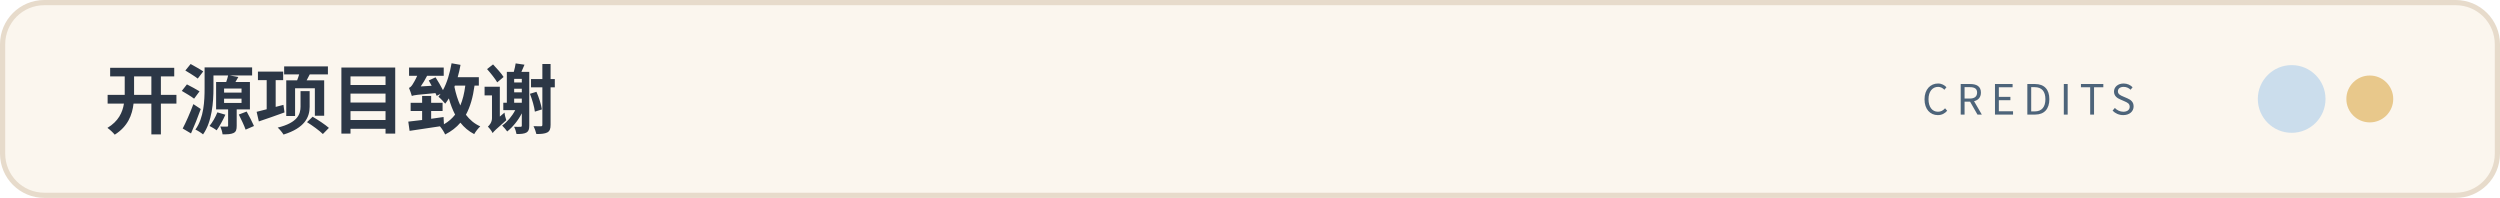
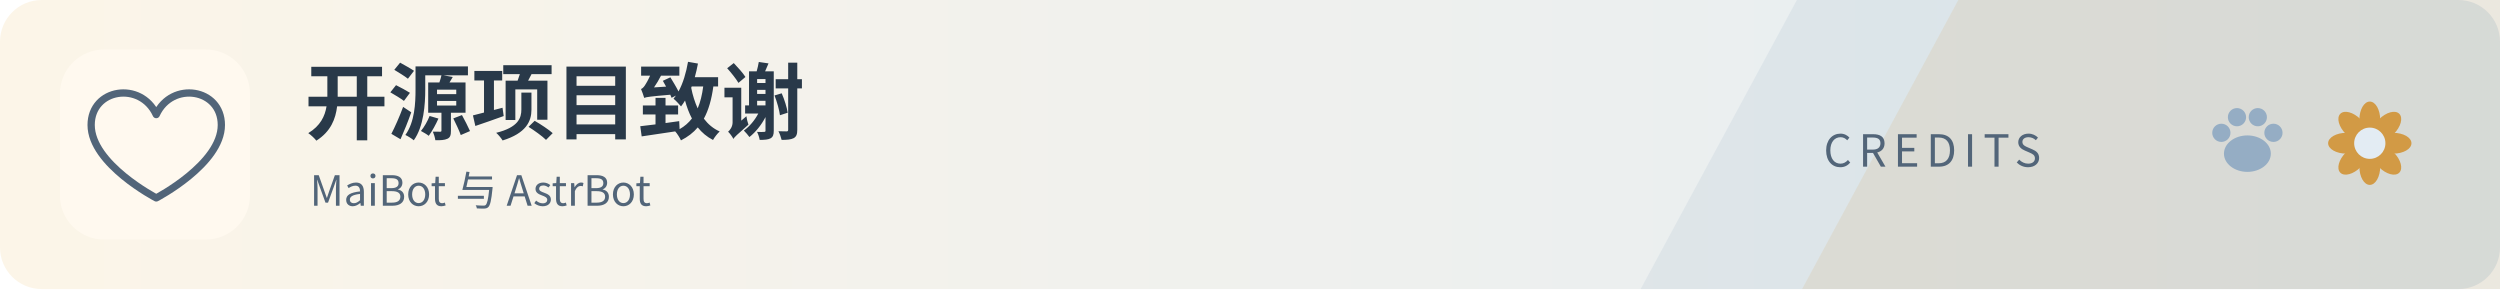
- <svg xmlns="http://www.w3.org/2000/svg" viewBox="0 0 960 76" width="960" height="76" role="img">
-   <rect x="1" y="1" width="958" height="74" rx="16" fill="#fbf6ee" stroke="#e7dbcb" stroke-width="2" />
-   <circle cx="880" cy="38" r="13" fill="#cbddec" />
-   <circle cx="910" cy="38" r="9" fill="#e8c88b" />
+ <svg xmlns="http://www.w3.org/2000/svg" viewBox="0 0 960 111" width="960" height="111" role="img">
+   <defs>
+     <linearGradient id="wash">
+       <stop stop-color="#fcf5e8" />
+       <stop offset="1" stop-color="#e3ecf3" />
+     </linearGradient>
+   </defs>
  <g font-family="system-ui, 'Microsoft YaHei', 'PingFang SC', 'Noto Sans CJK SC', sans-serif">
-     <text x="820" y="44" text-anchor="end" fill="#4d647a" font-size="16" letter-spacing="3">CREDITS</text>
-     <text x="40" y="49" text-anchor="start" fill="#2c3746" font-size="29" font-weight="700">开源项目致谢</text>
+     <rect width="960" height="111" rx="16" fill="url(#wash)" />
+     <path d="M690 0h270v111H630z" fill="#95adc4" opacity=".15" />
+     <path d="M752 0h208v111H692z" fill="#d29a45" opacity=".13" />
+     <rect x="23" y="19" width="73" height="73" rx="17" fill="#fff9ef" />
+     <g transform="translate(29 29)" fill="none" stroke="#526579" stroke-width="2.8" stroke-linecap="round" stroke-linejoin="round">
+       <path d="M31 47S6 34 6 19c0-14 19-17 25-4 6-13 25-10 25 4 0 15-25 28-25 28z" />
+     </g>
+     <text x="117" y="51" font-size="32" font-weight="720" fill="#293949">开源项目致谢</text>
+     <text x="119" y="79" font-size="16" fill="#526579">MaiBot 与 AstrBot</text>
+     <text x="742" y="64" font-size="17" letter-spacing="2.6" text-anchor="middle" fill="#526579">CREDITS</text>
+     <g transform="translate(863 51)" fill="#95adc4">
+       <ellipse cy="8" rx="9" ry="7" />
+       <circle cx="-10" cy="0" r="3.5" />
+       <circle cx="-4" cy="-6" r="3.5" />
+       <circle cx="4" cy="-6" r="3.5" />
+       <circle cx="10" cy="0" r="3.5" />
+     </g>
+     <g transform="translate(910 55)" fill="#d29a45">
+       <ellipse cy="-9" rx="4" ry="7" transform="rotate(0)" />
+       <ellipse cy="-9" rx="4" ry="7" transform="rotate(45)" />
+       <ellipse cy="-9" rx="4" ry="7" transform="rotate(90)" />
+       <ellipse cy="-9" rx="4" ry="7" transform="rotate(135)" />
+       <ellipse cy="-9" rx="4" ry="7" transform="rotate(180)" />
+       <ellipse cy="-9" rx="4" ry="7" transform="rotate(225)" />
+       <ellipse cy="-9" rx="4" ry="7" transform="rotate(270)" />
+       <ellipse cy="-9" rx="4" ry="7" transform="rotate(315)" />
+       <circle r="6" fill="#e3ecf3" />
+     </g>
  </g>
</svg>
